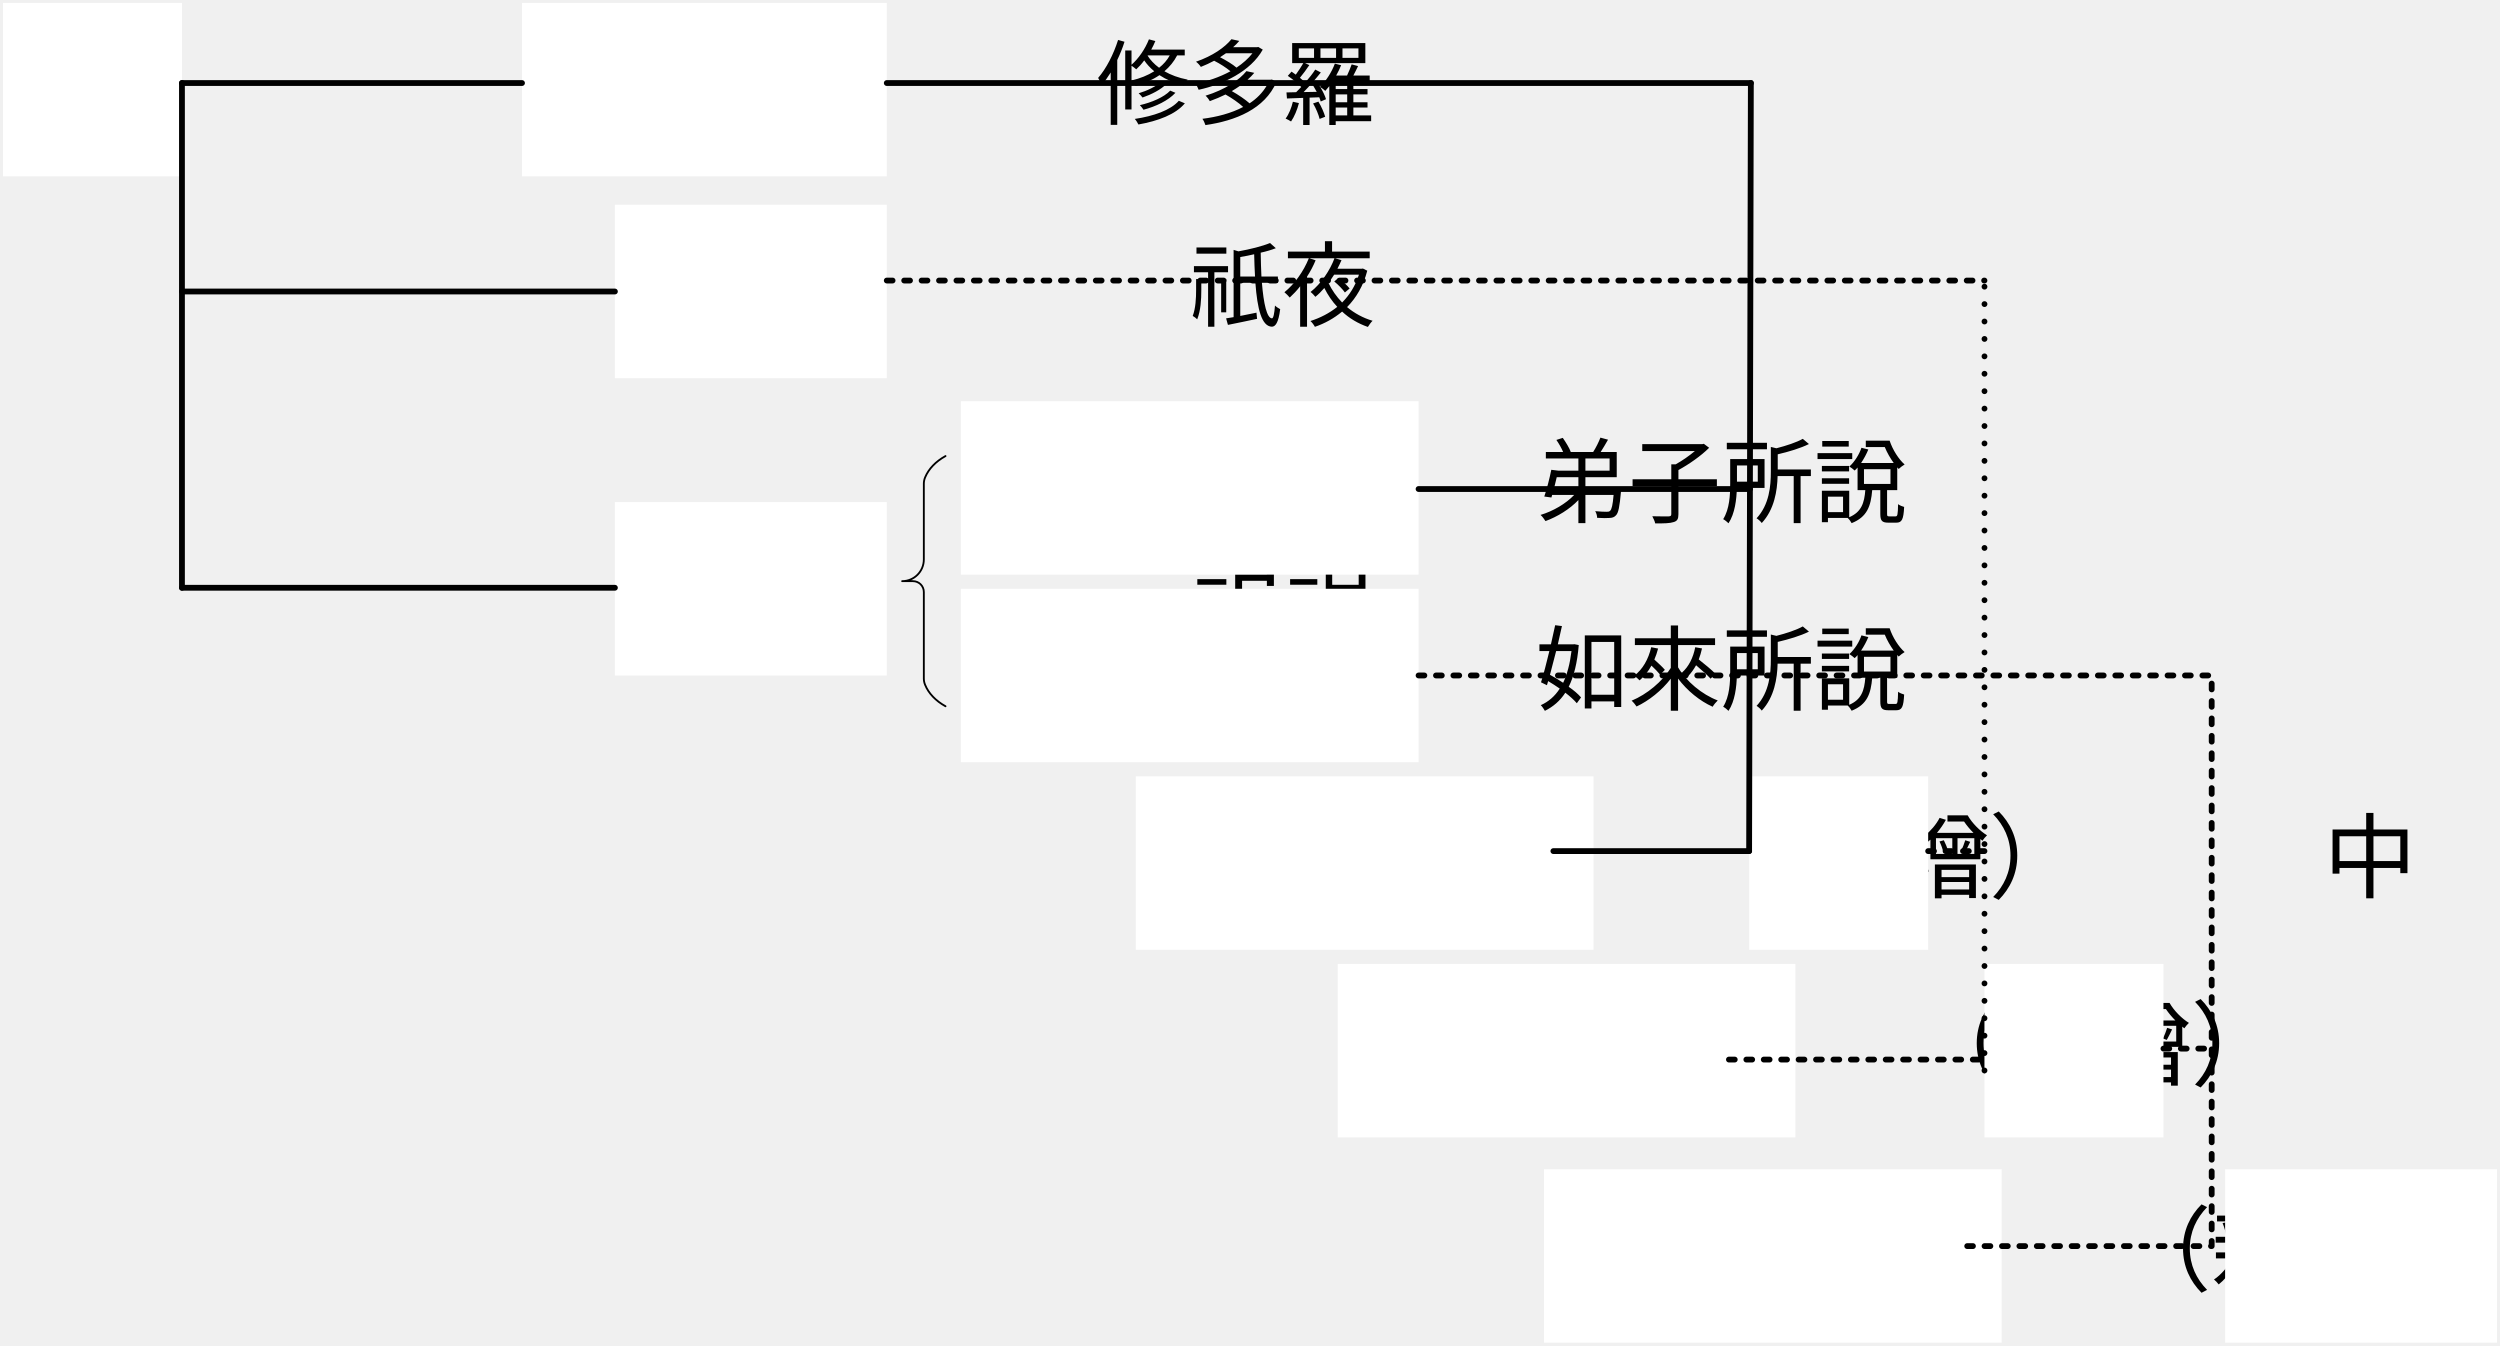
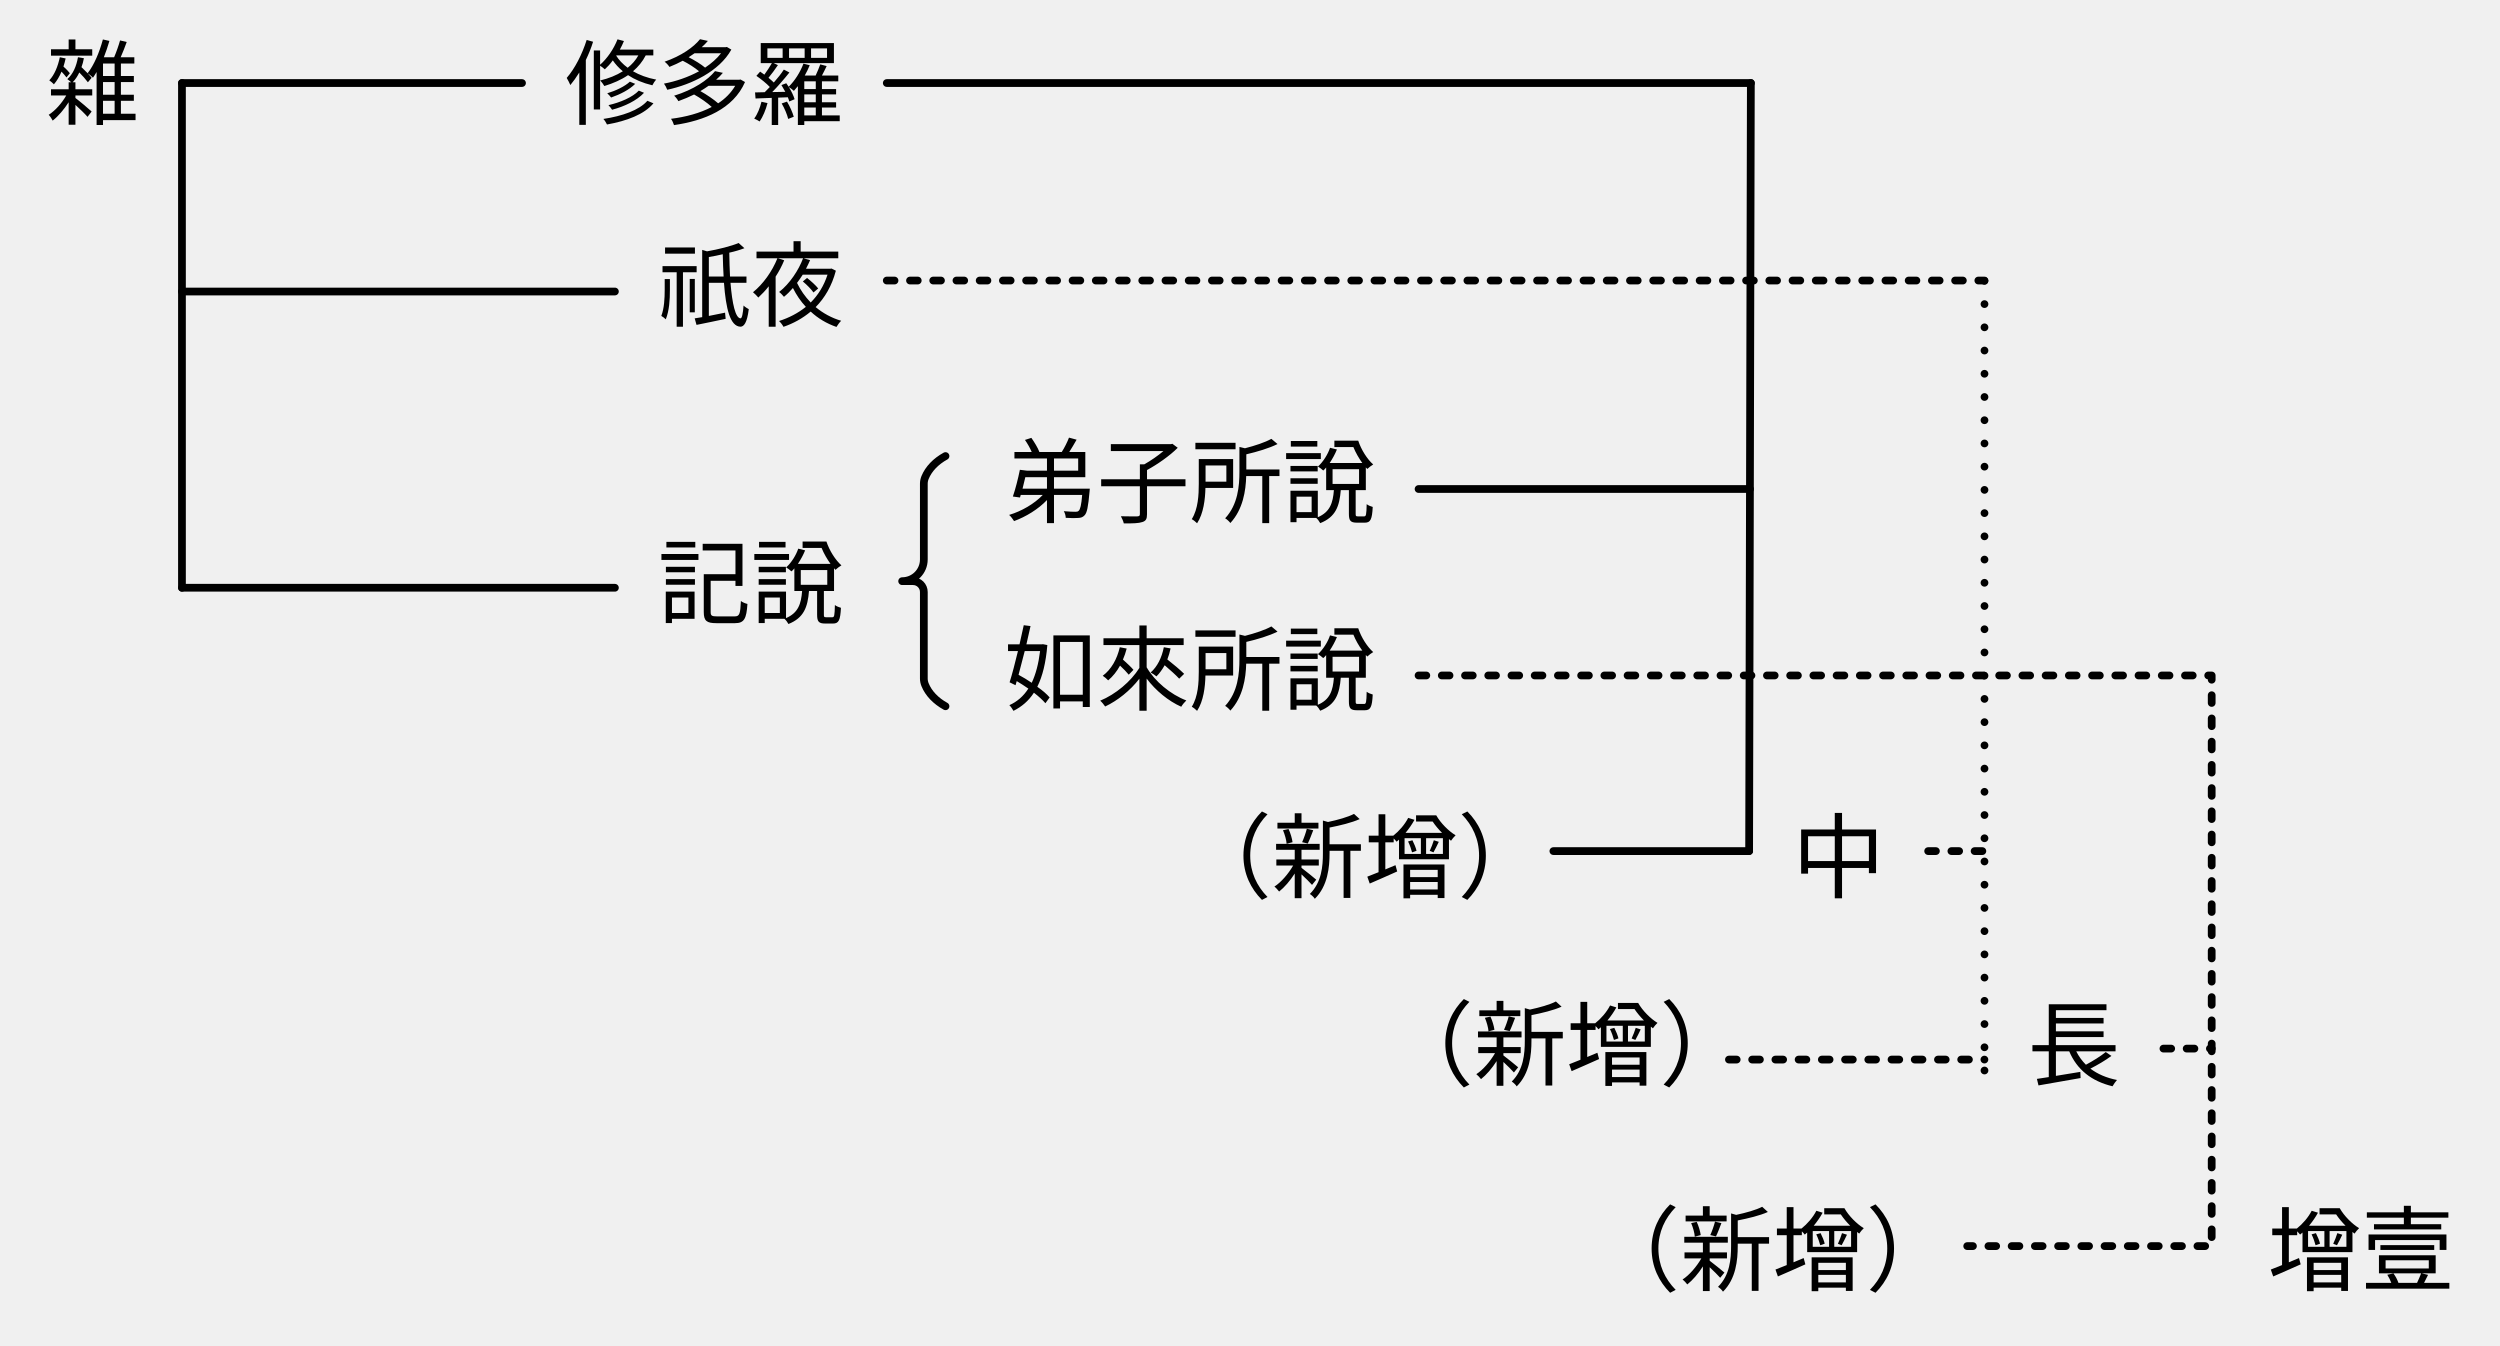
- <svg xmlns="http://www.w3.org/2000/svg" xmlns:ns1="http://schemas.microsoft.com/visio/2003/SVGExtensions/" width="4.485in" height="2.414in" viewBox="0 0 322.907 173.815" xml:space="preserve" color-interpolation-filters="sRGB" class="st7">
-   <ns1:documentProperties ns1:langID="1028" ns1:metric="true" ns1:viewMarkup="false" />
+ <svg xmlns="http://www.w3.org/2000/svg" width="4.485in" height="2.414in" viewBox="0 0 322.907 173.815" xml:space="preserve" color-interpolation-filters="sRGB" class="st6">
  <style type="text/css">
	
- 		.st1 {fill:#ffffff;stroke:none;stroke-linecap:round;stroke-linejoin:round;stroke-width:0.75}
+ 		.st1 {fill:none;stroke:none;stroke-linecap:round;stroke-linejoin:round;stroke-width:0.75}
		.st2 {fill:#000000;font-family:新細明體;font-size:1em}
- 		.st3 {stroke:#000000;stroke-linecap:round;stroke-linejoin:round;stroke-width:0.24}
- 		.st4 {stroke:#000000;stroke-linecap:round;stroke-linejoin:round;stroke-width:0.75}
- 		.st5 {stroke:#000000;stroke-dasharray:0.75,1.5;stroke-linecap:round;stroke-linejoin:round;stroke-width:0.75}
- 		.st6 {stroke:#000000;stroke-dasharray:0,2.25;stroke-linecap:round;stroke-linejoin:round;stroke-width:0.75}
- 		.st7 {fill:none;fill-rule:evenodd;font-size:12px;overflow:visible;stroke-linecap:square;stroke-miterlimit:3}
+ 		.st3 {stroke:#000000;stroke-linecap:round;stroke-linejoin:round;stroke-width:1}
+ 		.st4 {stroke:#000000;stroke-dasharray:1,2;stroke-linecap:round;stroke-linejoin:round;stroke-width:1}
+ 		.st5 {stroke:#000000;stroke-dasharray:0,3;stroke-linecap:round;stroke-linejoin:round;stroke-width:1}
+ 		.st6 {fill:none;fill-rule:evenodd;font-size:12px;overflow:visible;stroke-linecap:square;stroke-miterlimit:3}
	
	</style>
-   <g ns1:mID="0" ns1:index="1" ns1:groupContext="foregroundPage">
-     <ns1:pageProperties ns1:drawingScale="0.0393701" ns1:pageScale="0.0393701" ns1:drawingUnits="24" ns1:shadowOffsetX="8.50394" ns1:shadowOffsetY="-8.50394" />
-     <g id="group28-1" transform="translate(0.375,-0.375)" ns1:mID="28" ns1:groupContext="group">
-       <g id="shape1-2" ns1:mID="1" ns1:groupContext="shape" transform="translate(1.59872E-14,-150.661)">
-         <ns1:textBlock ns1:margins="rect(4,4,4,4)" ns1:tabSpace="42.5197" />
-         <ns1:textRect cx="11.56" cy="162.613" width="23.13" height="22.404" />
+   <g>
+     <g id="group28-1" transform="translate(0.375,-0.375)">
+       <g id="shape1-2" transform="translate(1.59872E-14,-150.661)">
        <rect x="0" y="151.411" width="23.121" height="22.404" class="st1" />
-         <text x="5.56" y="166.21" class="st2" ns1:langID="1028">
-           <ns1:paragraph ns1:horizAlign="1" />
-           <ns1:tabList />雜</text>
+         <text x="5.56" y="166.21" class="st2">雜</text>
      </g>
-       <g id="shape2-5" ns1:mID="2" ns1:groupContext="shape" transform="translate(67.0394,-150.661)">
-         <ns1:textBlock ns1:margins="rect(4,4,4,4)" ns1:tabSpace="42.5197" />
-         <ns1:textRect cx="23.561" cy="162.613" width="47.13" height="22.404" />
+       <g id="shape2-5" transform="translate(67.0394,-150.661)">
        <rect x="0" y="151.411" width="47.121" height="22.404" class="st1" />
-         <text x="5.56" y="166.21" class="st2" ns1:langID="1028">
-           <ns1:paragraph ns1:horizAlign="1" />
-           <ns1:tabList />修多羅</text>
+         <text x="5.56" y="166.21" class="st2">修多羅</text>
      </g>
-       <g id="shape3-8" ns1:mID="3" ns1:groupContext="shape" transform="translate(79.0395,-124.588)">
-         <ns1:textBlock ns1:margins="rect(4,4,4,4)" ns1:tabSpace="42.5197" />
-         <ns1:textRect cx="17.56" cy="162.613" width="35.13" height="22.404" />
+       <g id="shape3-8" transform="translate(79.0395,-124.588)">
        <rect x="0" y="151.411" width="35.121" height="22.404" class="st1" />
-         <text x="5.56" y="166.21" class="st2" ns1:langID="1028">
-           <ns1:paragraph ns1:horizAlign="1" />
-           <ns1:tabList />祇夜</text>
+         <text x="5.56" y="166.21" class="st2">祇夜</text>
      </g>
-       <g id="shape4-11" ns1:mID="4" ns1:groupContext="shape" transform="translate(79.0395,-86.1832)">
-         <ns1:textBlock ns1:margins="rect(4,4,4,4)" ns1:tabSpace="42.5197" />
-         <ns1:textRect cx="17.56" cy="162.613" width="35.13" height="22.404" />
+       <g id="shape4-11" transform="translate(79.0395,-86.1832)">
        <rect x="0" y="151.411" width="35.121" height="22.404" class="st1" />
-         <text x="5.56" y="166.21" class="st2" ns1:langID="1028">
-           <ns1:paragraph ns1:horizAlign="1" />
-           <ns1:tabList />記說</text>
+         <text x="5.56" y="166.21" class="st2">記說</text>
      </g>
-       <g id="shape5-14" ns1:mID="5" ns1:groupContext="shape" transform="translate(123.732,-99.2126)">
-         <ns1:textBlock ns1:margins="rect(4,4,4,4)" ns1:tabSpace="42.5197" />
-         <ns1:textRect cx="29.561" cy="162.613" width="59.13" height="22.404" />
+       <g id="shape5-14" transform="translate(123.732,-99.2126)">
        <rect x="0" y="151.411" width="59.121" height="22.404" class="st1" />
-         <text x="5.56" y="166.21" class="st2" ns1:langID="1028">
-           <ns1:paragraph ns1:horizAlign="1" />
-           <ns1:tabList />弟子所說</text>
+         <text x="5.56" y="166.21" class="st2">弟子所說</text>
      </g>
-       <g id="shape6-17" ns1:mID="6" ns1:groupContext="shape" transform="translate(123.732,-74.9814)">
-         <ns1:textBlock ns1:margins="rect(4,4,4,4)" ns1:tabSpace="42.5197" />
-         <ns1:textRect cx="29.561" cy="162.613" width="59.13" height="22.404" />
+       <g id="shape6-17" transform="translate(123.732,-74.9814)">
        <rect x="0" y="151.411" width="59.121" height="22.404" class="st1" />
-         <text x="5.56" y="166.21" class="st2" ns1:langID="1028">
-           <ns1:paragraph ns1:horizAlign="1" />
-           <ns1:tabList />如來所說</text>
+         <text x="5.56" y="166.21" class="st2">如來所說</text>
      </g>
-       <g id="shape7-20" ns1:mID="7" ns1:groupContext="shape" transform="translate(146.329,-50.7502)">
-         <ns1:textBlock ns1:margins="rect(4,4,4,4)" ns1:tabSpace="42.5197" />
-         <ns1:textRect cx="29.561" cy="162.613" width="59.13" height="22.404" />
+       <g id="shape7-20" transform="translate(146.329,-50.7502)">
        <rect x="0" y="151.411" width="59.121" height="22.404" class="st1" />
-         <text x="5.56" y="166.21" class="st2" ns1:langID="1028">
-           <ns1:paragraph ns1:horizAlign="1" />
-           <ns1:tabList />（新增）</text>
+         <text x="5.56" y="166.21" class="st2">（新增）</text>
      </g>
-       <g id="shape8-23" ns1:mID="8" ns1:groupContext="shape" transform="translate(172.408,-26.519)">
-         <ns1:textBlock ns1:margins="rect(4,4,4,4)" ns1:tabSpace="42.5197" />
-         <ns1:textRect cx="29.561" cy="162.613" width="59.13" height="22.404" />
+       <g id="shape8-23" transform="translate(172.408,-26.519)">
        <rect x="0" y="151.411" width="59.121" height="22.404" class="st1" />
-         <text x="5.56" y="166.21" class="st2" ns1:langID="1028">
-           <ns1:paragraph ns1:horizAlign="1" />
-           <ns1:tabList />（新增）</text>
+         <text x="5.56" y="166.21" class="st2">（新增）</text>
      </g>
-       <g id="shape9-26" ns1:mID="9" ns1:groupContext="shape" transform="translate(199.054,1.13687E-13)">
-         <ns1:textBlock ns1:margins="rect(4,4,4,4)" ns1:tabSpace="42.5197" />
-         <ns1:textRect cx="29.561" cy="162.613" width="59.13" height="22.404" />
+       <g id="shape9-26" transform="translate(199.054,1.13687E-13)">
        <rect x="0" y="151.411" width="59.121" height="22.404" class="st1" />
-         <text x="5.56" y="166.21" class="st2" ns1:langID="1028">
-           <ns1:paragraph ns1:horizAlign="1" />
-           <ns1:tabList />（新增）</text>
+         <text x="5.56" y="166.21" class="st2">（新增）</text>
      </g>
-       <g id="shape10-29" ns1:mID="10" ns1:groupContext="shape" transform="translate(225.558,-50.7502)">
-         <ns1:textBlock ns1:margins="rect(4,4,4,4)" ns1:tabSpace="42.5197" />
-         <ns1:textRect cx="11.56" cy="162.613" width="23.13" height="22.404" />
+       <g id="shape10-29" transform="translate(225.558,-50.7502)">
        <rect x="0" y="151.411" width="23.121" height="22.404" class="st1" />
-         <text x="5.56" y="166.21" class="st2" ns1:langID="1028">
-           <ns1:paragraph ns1:horizAlign="1" />
-           <ns1:tabList />中</text>
+         <text x="5.56" y="166.21" class="st2">中</text>
      </g>
-       <g id="shape11-32" ns1:mID="11" ns1:groupContext="shape" transform="translate(255.95,-26.519)">
-         <ns1:textBlock ns1:margins="rect(4,4,4,4)" ns1:tabSpace="42.5197" />
-         <ns1:textRect cx="11.56" cy="162.613" width="23.13" height="22.404" />
+       <g id="shape11-32" transform="translate(255.95,-26.519)">
        <rect x="0" y="151.411" width="23.121" height="22.404" class="st1" />
-         <text x="5.56" y="166.21" class="st2" ns1:langID="1028">
-           <ns1:paragraph ns1:horizAlign="1" />
-           <ns1:tabList />長</text>
+         <text x="5.56" y="166.21" class="st2">長</text>
      </g>
-       <g id="shape12-35" ns1:mID="12" ns1:groupContext="shape" transform="translate(287.037,0)">
-         <ns1:textBlock ns1:margins="rect(4,4,4,4)" ns1:tabSpace="42.5197" />
-         <ns1:textRect cx="17.56" cy="162.613" width="35.13" height="22.404" />
+       <g id="shape12-35" transform="translate(287.037,0)">
        <rect x="0" y="151.411" width="35.121" height="22.404" class="st1" />
-         <text x="5.56" y="166.21" class="st2" ns1:langID="1028">
-           <ns1:paragraph ns1:horizAlign="1" />
-           <ns1:tabList />增壹</text>
+         <text x="5.56" y="166.21" class="st2">增壹</text>
      </g>
-       <g id="shape13-38" ns1:mID="13" ns1:groupContext="shape" transform="translate(116.146,-82.2147)">
-         <ns1:userDefs>
-           <ns1:ud ns1:nameU="visVersion" ns1:prompt="" ns1:val="VT0(15):26" />
-         </ns1:userDefs>
+       <g id="shape13-38" transform="translate(116.146,-82.2147)">
        <path d="M5.6 173.82 A7.499 5.408 0 0 1 2.96 171.04 A2.126 2.126 0 0 1 2.8 170.24 L2.8 159.06 A1.4 1.4         -180 0 0 1.4 157.66 L0 157.66 L0 157.66 A2.8 2.8 -180 0 0 2.8 154.86 L2.8 145.08 A2.126 2.126         0 0 1 2.96 144.27 A7.499 5.408 0 0 1 5.6 141.5" class="st3" />
      </g>
-       <g id="shape14-41" ns1:mID="14" ns1:groupContext="shape" transform="translate(23.1208,-162.719)">
-         <path d="M0 173.82 L43.92 173.82" class="st4" />
+       <g id="shape14-41" transform="translate(23.1208,-162.719)">
+         <path d="M0 173.82 L43.92 173.82" class="st3" />
      </g>
-       <g id="shape15-44" ns1:mID="15" ns1:groupContext="shape" transform="translate(196.936,11.0965) rotate(90)">
-         <path d="M0 173.82 L65.2 173.82" class="st4" />
+       <g id="shape15-44" transform="translate(196.936,11.0965) rotate(90)">
+         <path d="M0 173.82 L65.2 173.82" class="st3" />
      </g>
-       <g id="shape16-47" ns1:mID="16" ns1:groupContext="shape" transform="translate(23.1208,-135.79)">
-         <path d="M0 173.82 L55.92 173.82" class="st4" />
+       <g id="shape16-47" transform="translate(23.1208,-135.79)">
+         <path d="M0 173.82 L55.92 173.82" class="st3" />
      </g>
-       <g id="shape17-50" ns1:mID="17" ns1:groupContext="shape" transform="translate(23.1208,-97.5218)">
-         <path d="M0 173.82 L55.92 173.82" class="st4" />
+       <g id="shape17-50" transform="translate(23.1208,-97.5218)">
+         <path d="M0 173.82 L55.92 173.82" class="st3" />
      </g>
-       <g id="shape18-53" ns1:mID="18" ns1:groupContext="shape" transform="translate(114.16,-162.719)">
-         <path d="M0 173.82 L111.62 173.82" class="st4" />
+       <g id="shape18-53" transform="translate(114.16,-162.719)">
+         <path d="M0 173.82 L111.62 173.82" class="st3" />
      </g>
-       <g id="shape19-56" ns1:mID="19" ns1:groupContext="shape" transform="translate(399.594,11.4851) rotate(90.1281)">
-         <path d="M0 173.82 L99.21 173.82" class="st4" />
+       <g id="shape19-56" transform="translate(399.594,11.4851) rotate(90.1281)">
+         <path d="M0 173.82 L99.21 173.82" class="st3" />
      </g>
-       <g id="shape20-59" ns1:mID="20" ns1:groupContext="shape" transform="translate(200.268,-63.5061)">
-         <path d="M0 173.82 L25.29 173.82" class="st4" />
+       <g id="shape20-59" transform="translate(200.268,-63.5061)">
+         <path d="M0 173.82 L25.29 173.82" class="st3" />
      </g>
-       <g id="shape21-62" ns1:mID="21" ns1:groupContext="shape" transform="translate(182.853,-110.278)">
-         <path d="M0 173.82 L42.81 173.82" class="st4" />
+       <g id="shape21-62" transform="translate(182.853,-110.278)">
+         <path d="M0 173.82 L42.81 173.82" class="st3" />
      </g>
-       <g id="shape22-65" ns1:mID="22" ns1:groupContext="shape" transform="translate(114.16,-137.207)">
-         <path d="M0 173.82 L141.79 173.82" class="st5" />
+       <g id="shape22-65" transform="translate(114.16,-137.207)">
+         <path d="M0 173.82 L141.79 173.82" class="st4" />
      </g>
-       <g id="shape23-68" ns1:mID="23" ns1:groupContext="shape" transform="translate(82.1347,138.656) rotate(-90)">
-         <path d="M0 173.82 L102.05 173.82" class="st6" />
+       <g id="shape23-68" transform="translate(82.1347,138.656) rotate(-90)">
+         <path d="M0 173.82 L102.05 173.82" class="st5" />
      </g>
-       <g id="shape24-71" ns1:mID="24" ns1:groupContext="shape" transform="translate(182.853,-12.4825)">
-         <path d="M0 100.11 L73.1 100.11 L102.45 100.11 L102.45 173.82 L70.87 173.82" class="st5" />
+       <g id="shape24-71" transform="translate(182.853,-12.4825)">
+         <path d="M0 100.11 L73.1 100.11 L102.45 100.11 L102.45 173.82 L70.87 173.82" class="st4" />
      </g>
-       <g id="shape25-74" ns1:mID="25" ns1:groupContext="shape" transform="translate(248.679,-63.5061)">
-         <path d="M0 173.82 L7.27 173.82" class="st5" />
+       <g id="shape25-74" transform="translate(248.679,-63.5061)">
+         <path d="M0 173.82 L7.27 173.82" class="st4" />
      </g>
-       <g id="shape26-77" ns1:mID="26" ns1:groupContext="shape" transform="translate(222.945,-36.5769)">
-         <path d="M0 173.82 L33 173.82" class="st5" />
+       <g id="shape26-77" transform="translate(222.945,-36.5769)">
+         <path d="M0 173.82 L33 173.82" class="st4" />
      </g>
-       <g id="shape27-80" ns1:mID="27" ns1:groupContext="shape" transform="translate(279.071,-37.9943)">
-         <path d="M0 173.82 L6.24 173.82" class="st5" />
+       <g id="shape27-80" transform="translate(279.071,-37.9943)">
+         <path d="M0 173.82 L6.24 173.82" class="st4" />
      </g>
    </g>
  </g>
</svg>
